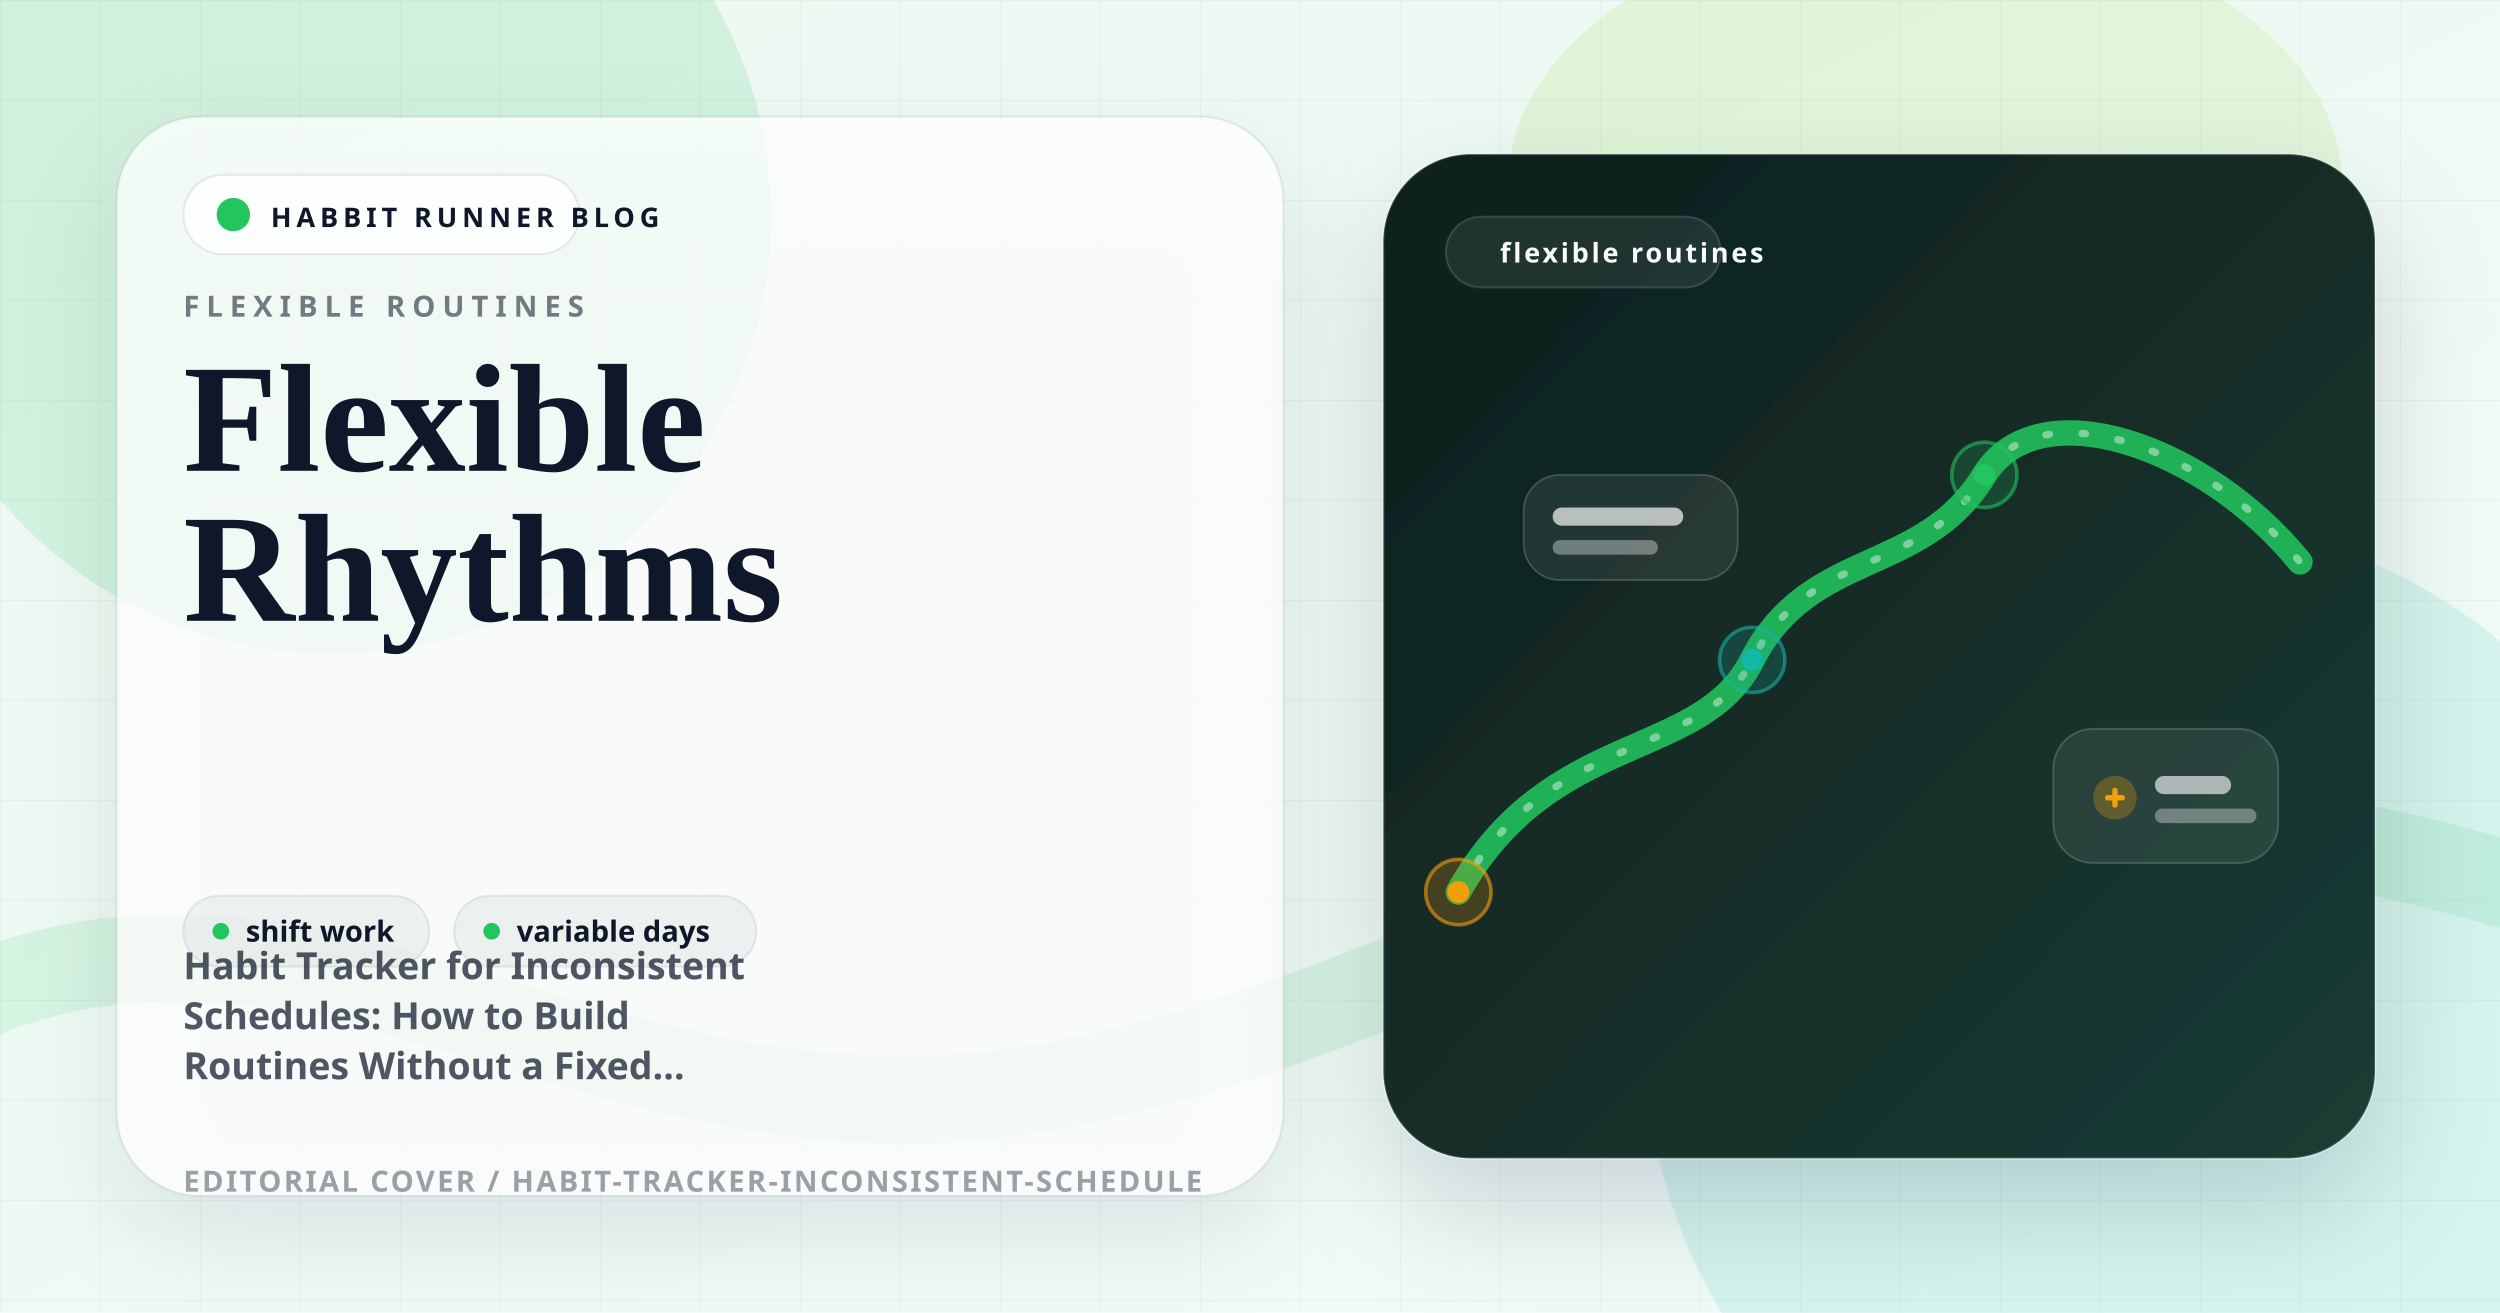
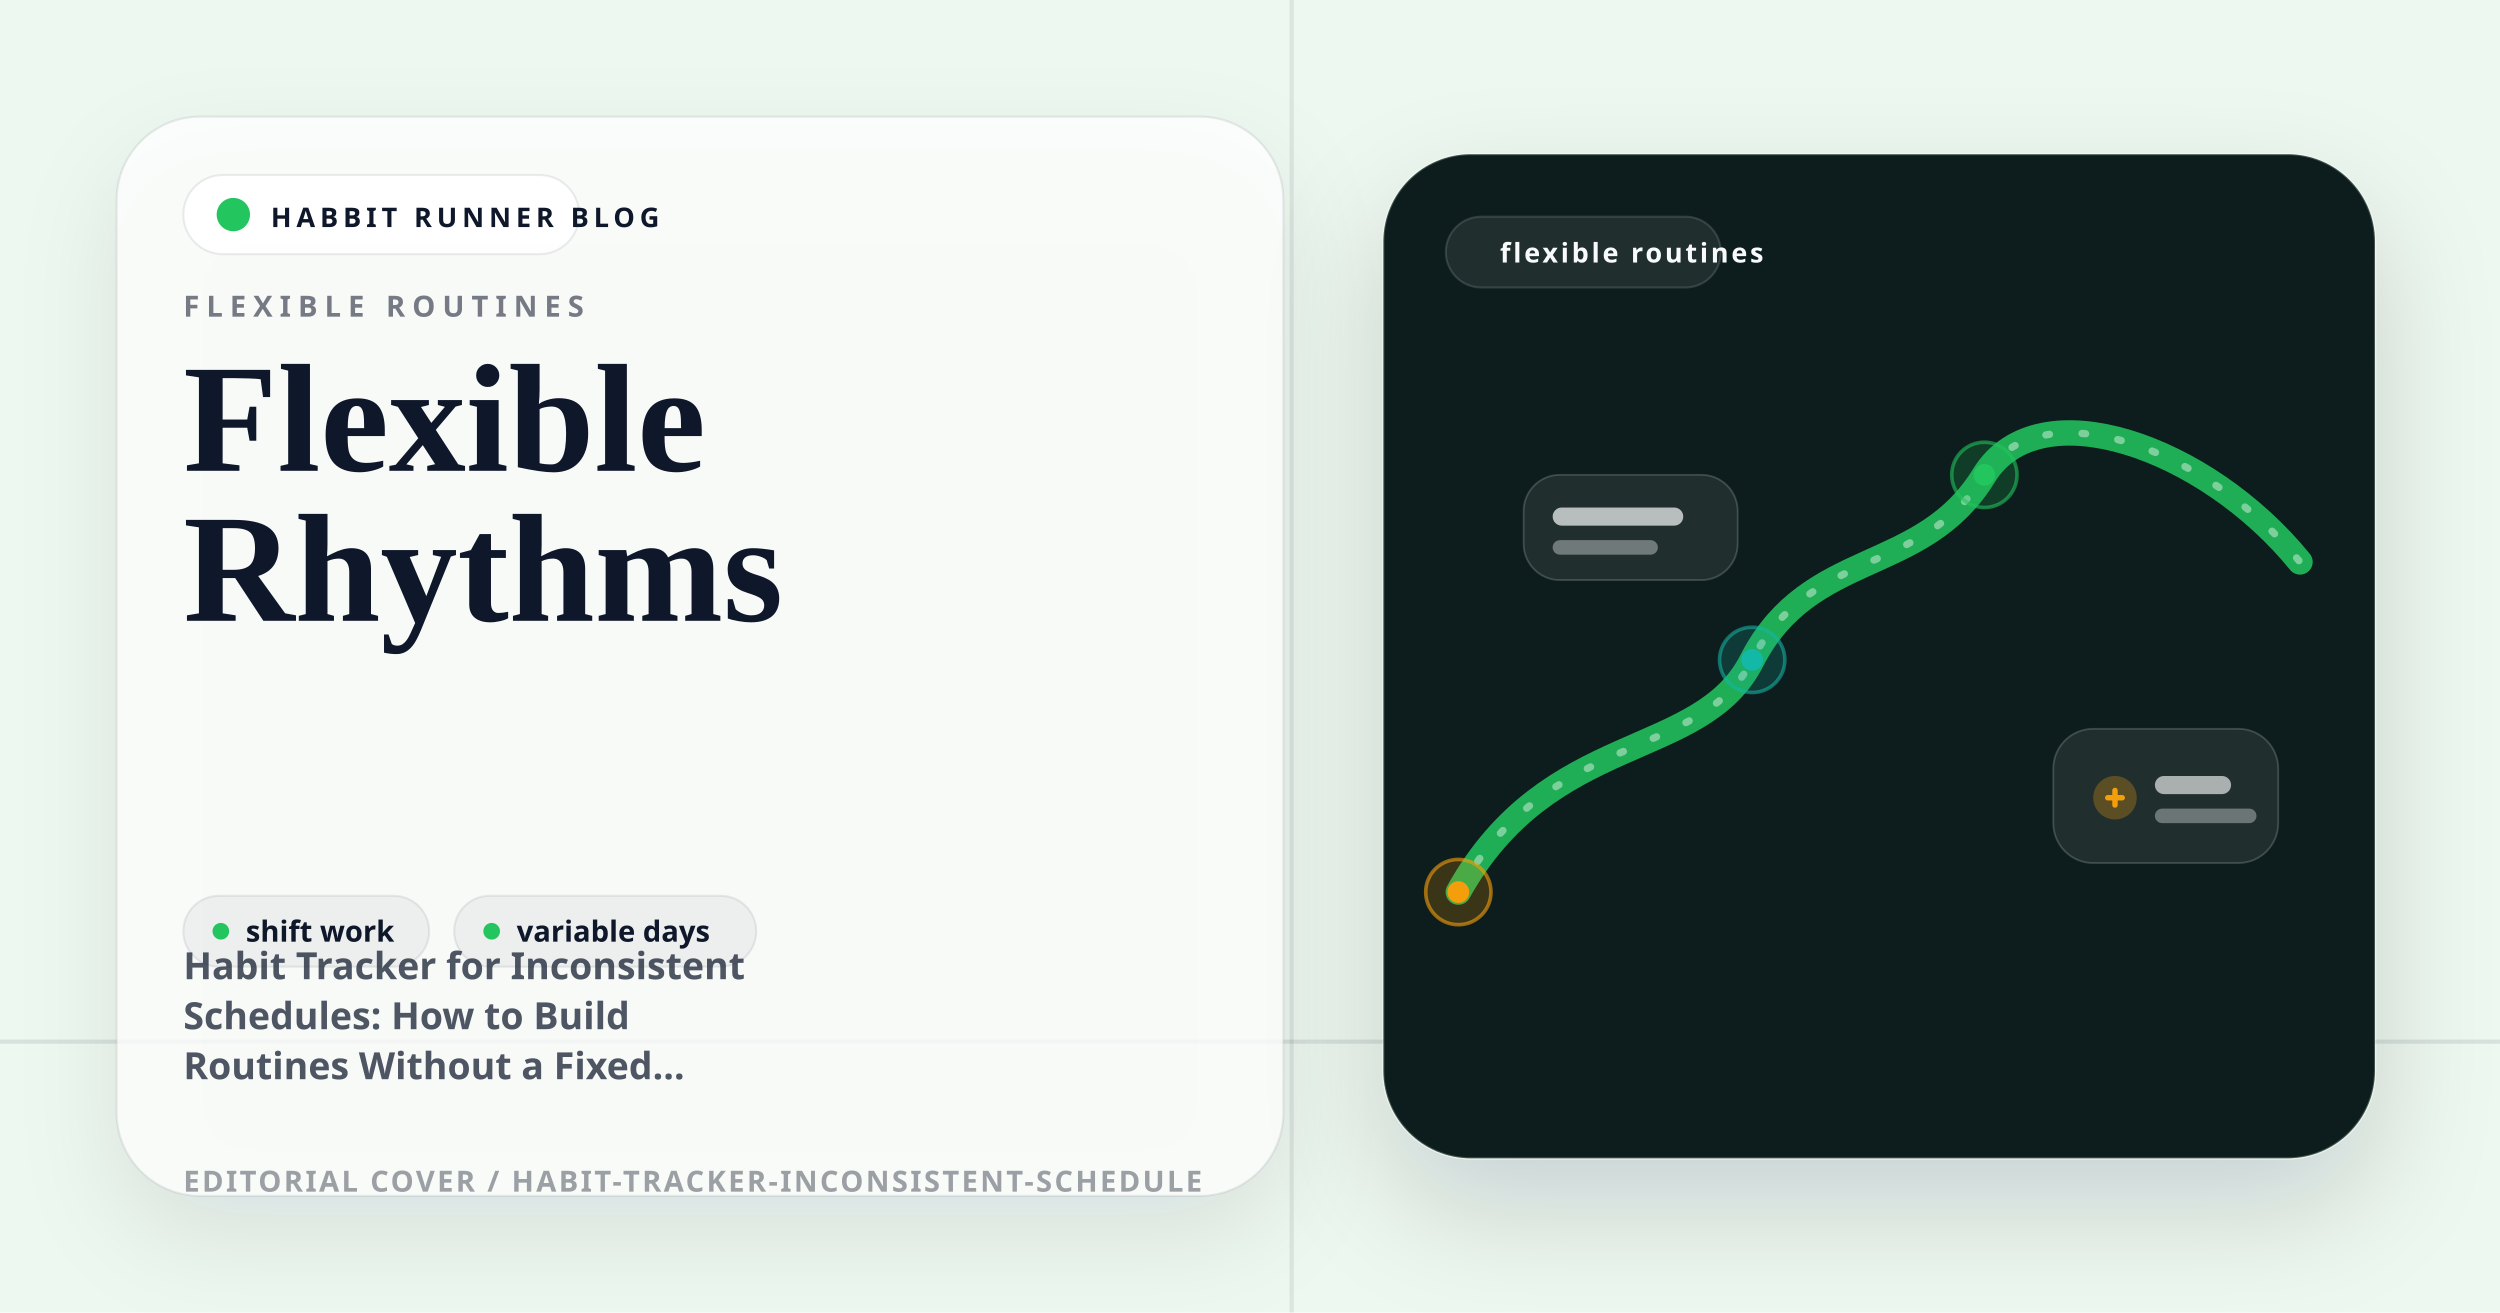
<svg xmlns="http://www.w3.org/2000/svg" width="1200" height="630" viewBox="0 0 1200 630" role="img" aria-label="Habit Tracker for Inconsistent Schedules: How to Build Routines Without a Fixed Schedule">
  <defs>
-     <linearGradient id="bg" x1="0" y1="0" x2="1" y2="1">
-       <stop offset="0%" stop-color="#edf8f0" />
-       <stop offset="100%" stop-color="#eefcf9" />
-     </linearGradient>
-     <linearGradient id="panel" x1="0" y1="0" x2="1" y2="1">
-       <stop offset="0%" stop-color="#0d1f1b" />
-       <stop offset="100%" stop-color="#1b3b34" />
-     </linearGradient>
    <pattern id="grid" width="48" height="48" patternUnits="userSpaceOnUse">
      <path d="M48 0H0V48" fill="none" stroke="rgba(15, 23, 42, 0.07)" stroke-width="1" />
    </pattern>
    <filter id="shadowSoft" x="-20%" y="-20%" width="140%" height="150%">
      <feDropShadow dx="0" dy="20" stdDeviation="24" flood-color="#0f172a" flood-opacity="0.12" />
    </filter>
    <filter id="shadowBoard" x="-20%" y="-20%" width="140%" height="150%">
      <feDropShadow dx="0" dy="24" stdDeviation="28" flood-color="#0f172a" flood-opacity="0.16" />
    </filter>
    <clipPath id="boardClip">
      <rect x="664" y="74" width="476" height="482" rx="42" />
    </clipPath>
  </defs>
-   <rect width="1200" height="630" fill="url(#bg)" />
-   <rect width="1200" height="630" fill="url(#grid)" opacity="0.6" />
-   <circle cx="160" cy="104" r="210" fill="rgba(34, 197, 94, 0.14)" />
-   <circle cx="1040" cy="500" r="250" fill="rgba(20, 184, 166, 0.12)" />
-   <ellipse cx="924" cy="88" rx="200" ry="126" fill="rgba(132, 204, 22, 0.12)" />
-   <path d="M-40 492 C146 390 284 566 512 520 C736 476 870 314 1240 436" fill="none" stroke="rgba(34, 197, 94, 0.12)" stroke-width="42" stroke-linecap="round" />
+   <rect width="1200" height="630" fill="#edf8f0" />
+   <path d="M0 500 H1200" stroke="rgba(15, 23, 42, 0.1)" stroke-width="2" />
+   <path d="M620 0 V630" stroke="rgba(15, 23, 42, 0.08)" stroke-width="2" />
  <rect x="56" y="56" width="560" height="518" rx="40" fill="rgba(255, 255, 255, 0.74)" stroke="rgba(15, 23, 42, 0.08)" filter="url(#shadowSoft)" />
  <rect x="88" y="84" width="190" height="38" rx="19" fill="rgba(255, 255, 255, 0.88)" stroke="rgba(15, 23, 42, 0.08)" />
  <circle cx="112" cy="103" r="8" fill="#22c55e" />
  <text x="130" y="109" fill="#0f172a" font-family="'Avenir Next', 'Segoe UI', 'Trebuchet MS', sans-serif" font-size="13" font-weight="700" letter-spacing="0.18em">HABBIT RUNNER BLOG</text>
  <text x="88" y="152" fill="rgba(15, 23, 42, 0.56)" font-family="'Avenir Next', 'Segoe UI', 'Trebuchet MS', sans-serif" font-size="14" font-weight="700" letter-spacing="0.24em">FLEXIBLE ROUTINES</text>
  <text x="88" y="226" fill="#0f172a" font-family="'Iowan Old Style', Georgia, 'Times New Roman', serif" font-size="74" font-weight="700">
    <tspan x="88" dy="0">Flexible</tspan>
    <tspan x="88" dy="72">Rhythms</tspan>
  </text>
  <g transform="translate(88 430)">
    <rect width="118" height="34" rx="17" fill="rgba(15, 23, 42, 0.05)" stroke="rgba(15, 23, 42, 0.08)" />
    <circle cx="18" cy="17" r="4" fill="#22c55e" />
    <text x="30" y="22" fill="#0f172a" font-family="'Avenir Next', 'Segoe UI', 'Trebuchet MS', sans-serif" font-size="14" font-weight="600">shift work</text>
  </g>
  <g transform="translate(218 430)">
    <rect width="145" height="34" rx="17" fill="rgba(15, 23, 42, 0.05)" stroke="rgba(15, 23, 42, 0.08)" />
    <circle cx="18" cy="17" r="4" fill="#22c55e" />
    <text x="30" y="22" fill="#0f172a" font-family="'Avenir Next', 'Segoe UI', 'Trebuchet MS', sans-serif" font-size="14" font-weight="600">variable days</text>
  </g>
  <text x="88" y="470" fill="rgba(15, 23, 42, 0.72)" font-family="'Avenir Next', 'Segoe UI', 'Trebuchet MS', sans-serif" font-size="18" font-weight="600">
    <tspan x="88" dy="0">Habit Tracker for Inconsistent</tspan>
    <tspan x="88" dy="24">Schedules: How to Build</tspan>
    <tspan x="88" dy="24">Routines Without a Fixed...</tspan>
  </text>
  <text x="88" y="572" fill="rgba(15, 23, 42, 0.4)" font-family="'Avenir Next', 'Segoe UI', 'Trebuchet MS', sans-serif" font-size="14" font-weight="700" letter-spacing="0.08em">EDITORIAL COVER / HABIT-TRACKER-INCONSISTENT-SCHEDULE</text>
  <g filter="url(#shadowBoard)">
-     <rect x="664" y="74" width="476" height="482" rx="42" fill="url(#panel)" stroke="rgba(255, 255, 255, 0.18)" />
+     <rect x="664" y="74" width="476" height="482" rx="42" fill="#0d1f1b" stroke="rgba(255, 255, 255, 0.22)" />
  </g>
  <rect x="694" y="104" width="132" height="34" rx="17" fill="rgba(255, 255, 255, 0.08)" stroke="rgba(255, 255, 255, 0.14)" />
  <text x="720" y="126" fill="#f8fafc" font-family="'Avenir Next', 'Segoe UI', 'Trebuchet MS', sans-serif" font-size="13" font-weight="700" letter-spacing="0.1em">flexible routines</text>
  <g clip-path="url(#boardClip)">
    <g transform="translate(619.8966 130.4138) scale(0.8706897)">
      <path d="M92 342 C142 252 226 270 254 214 C286 152 348 168 382 112 C412 64 504 96 556 160" fill="none" stroke="rgba(34, 197, 94, 0.86)" stroke-width="14" stroke-linecap="round" />
      <path d="M92 342 C142 252 226 270 254 214 C286 152 348 168 382 112 C412 64 504 96 556 160" fill="none" stroke="rgba(255, 255, 255, 0.42)" stroke-width="4" stroke-linecap="round" stroke-dasharray="2 18" />
      <circle cx="92" cy="342" r="18" fill="rgba(245, 158, 11, 0.2)" stroke="rgba(245, 158, 11, 0.6)" stroke-width="2" />
      <circle cx="92" cy="342" r="6" fill="#f59e0b" />
      <circle cx="254" cy="214" r="18" fill="rgba(20, 184, 166, 0.2)" stroke="rgba(20, 184, 166, 0.56)" stroke-width="2" />
      <circle cx="254" cy="214" r="6" fill="#14b8a6" />
      <circle cx="382" cy="112" r="18" fill="rgba(34, 197, 94, 0.2)" stroke="rgba(34, 197, 94, 0.58)" stroke-width="2" />
      <circle cx="382" cy="112" r="6" fill="#22c55e" />
      <rect x="128" y="112" width="118" height="58" rx="20" fill="rgba(255, 255, 255, 0.08)" stroke="rgba(255, 255, 255, 0.18)" />
      <rect x="144" y="130" width="72" height="10" rx="5" fill="rgba(255, 255, 255, 0.68)" />
      <rect x="144" y="148" width="58" height="8" rx="4" fill="rgba(255, 255, 255, 0.36)" />
      <rect x="420" y="252" width="124" height="74" rx="22" fill="rgba(255, 255, 255, 0.08)" stroke="rgba(255, 255, 255, 0.18)" />
      <circle cx="454" cy="290" r="12" fill="rgba(245, 158, 11, 0.28)" />
      <path d="M450 290 h8 M454 286 v8" stroke="#f59e0b" stroke-width="3" stroke-linecap="round" />
      <rect x="476" y="278" width="42" height="10" rx="5" fill="rgba(255, 255, 255, 0.62)" />
      <rect x="476" y="296" width="56" height="8" rx="4" fill="rgba(255, 255, 255, 0.34)" />
    </g>
  </g>
</svg>
